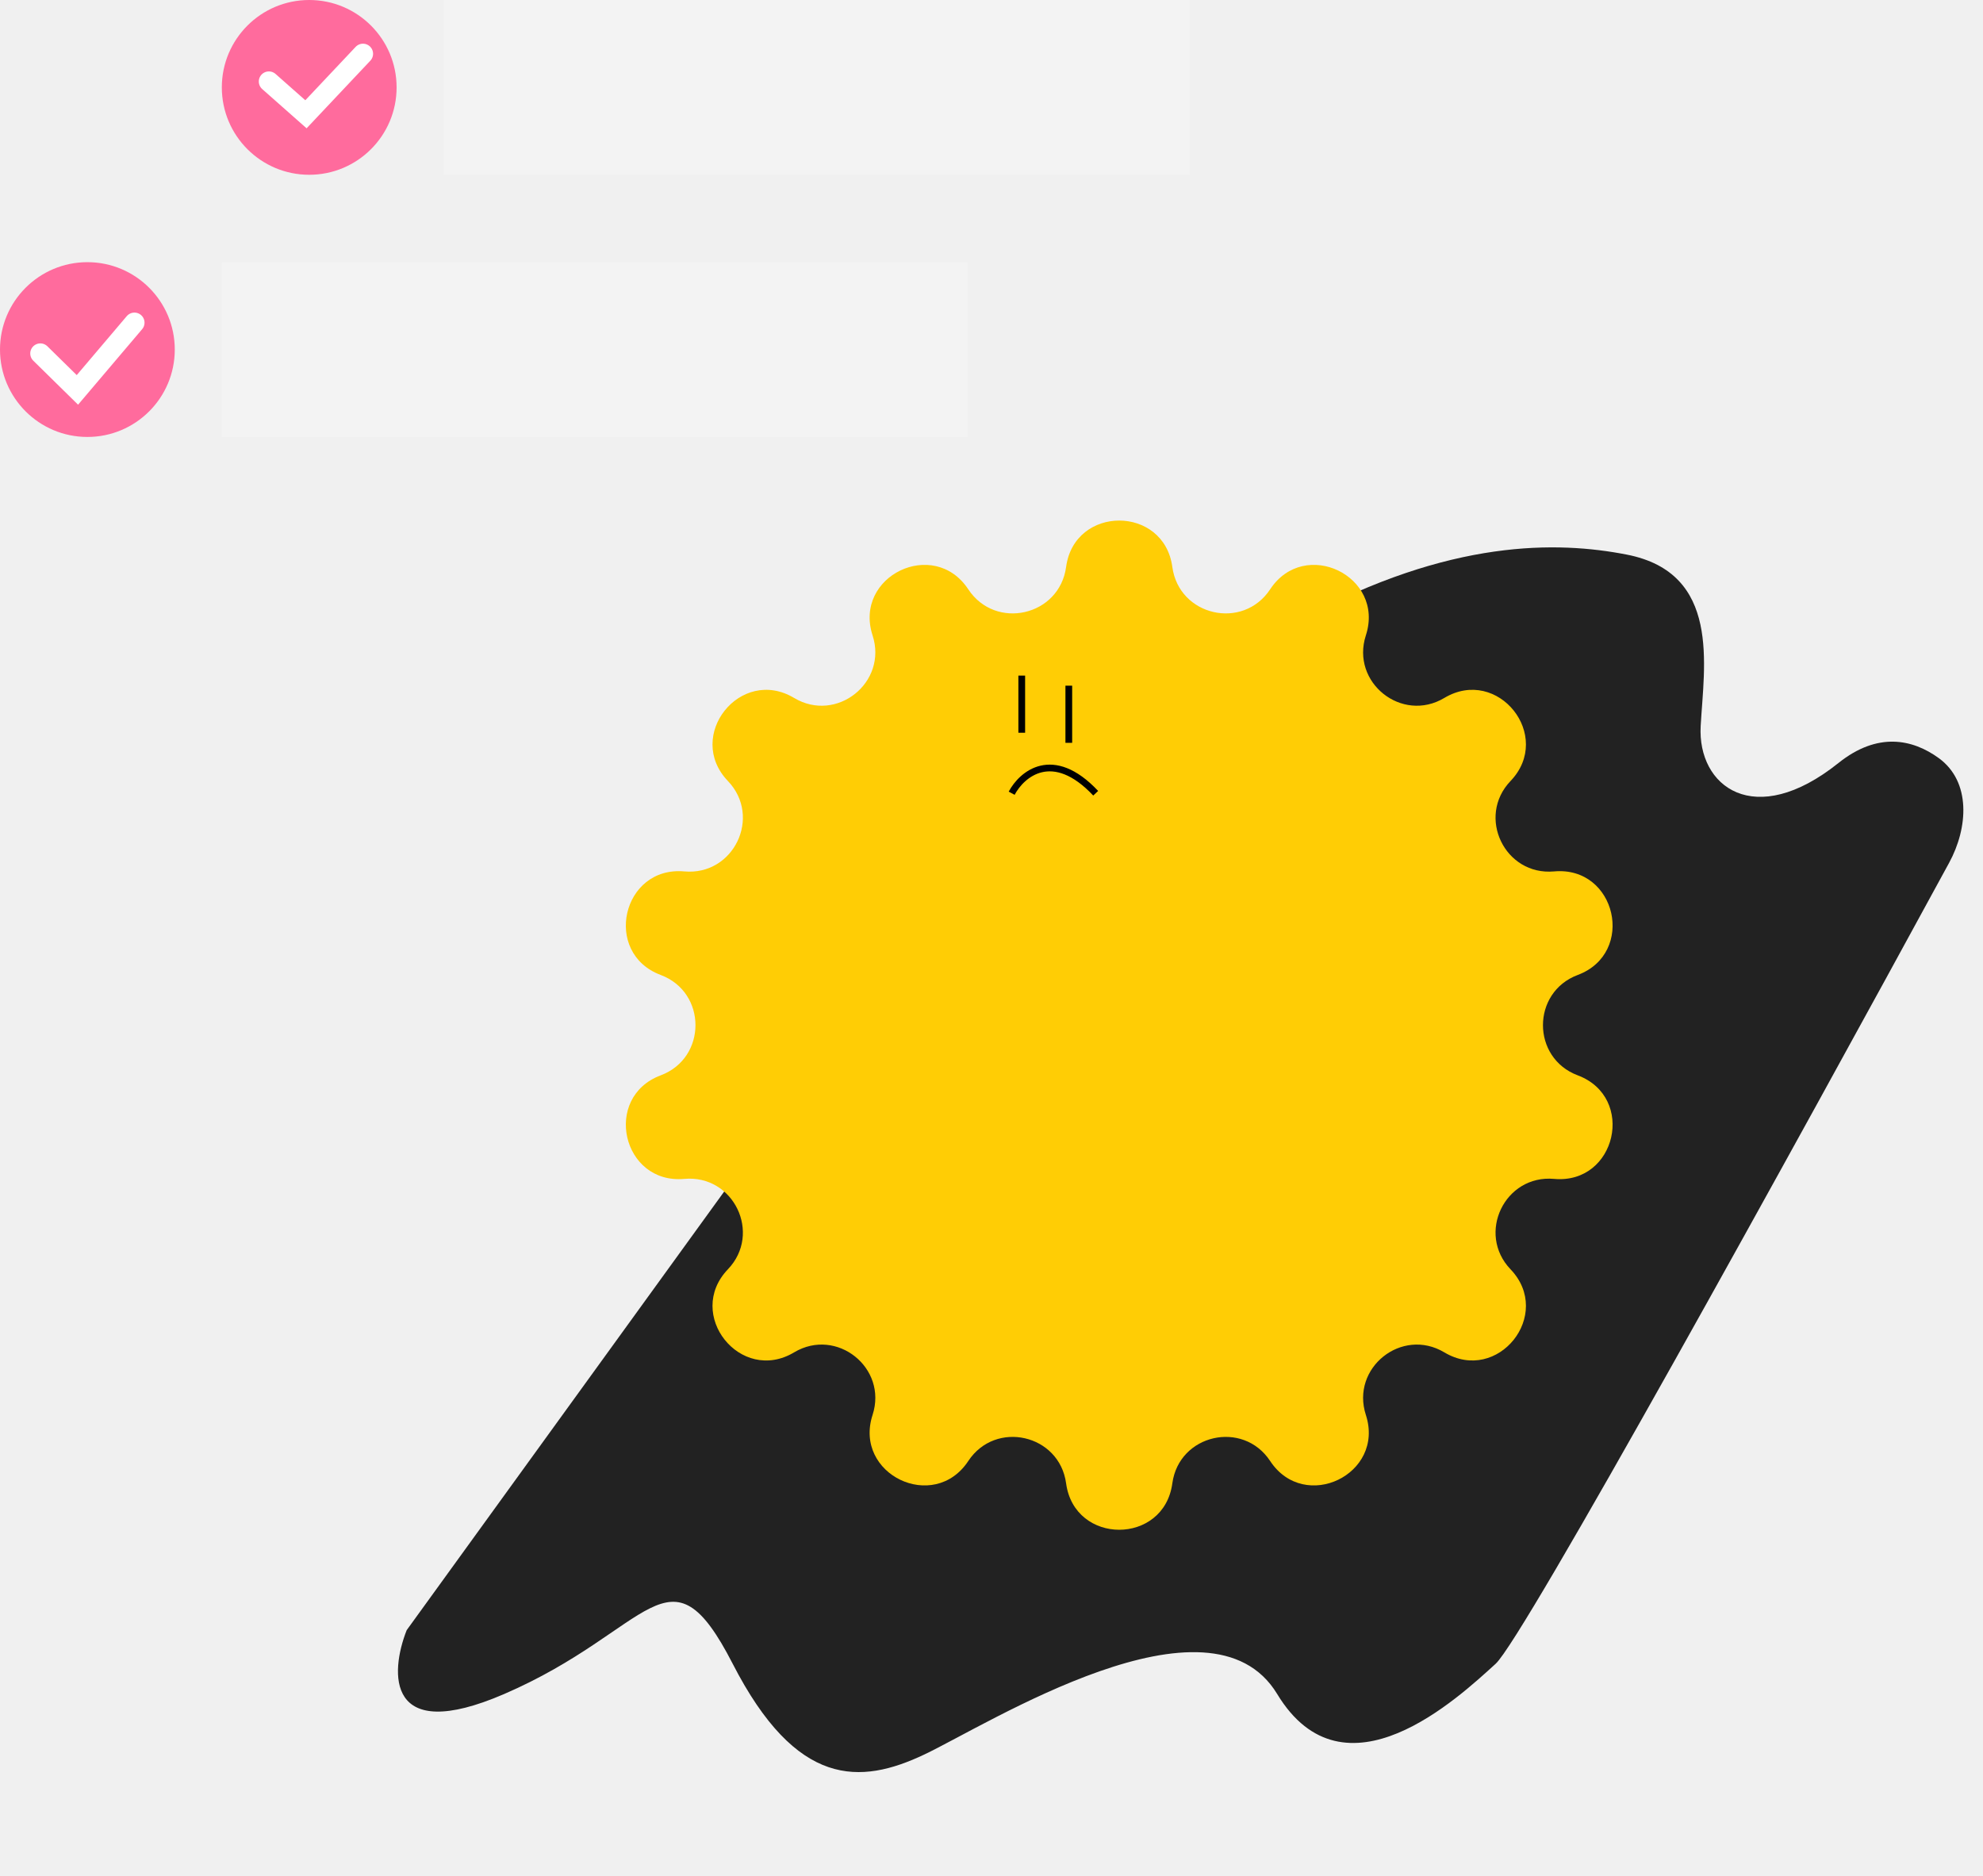
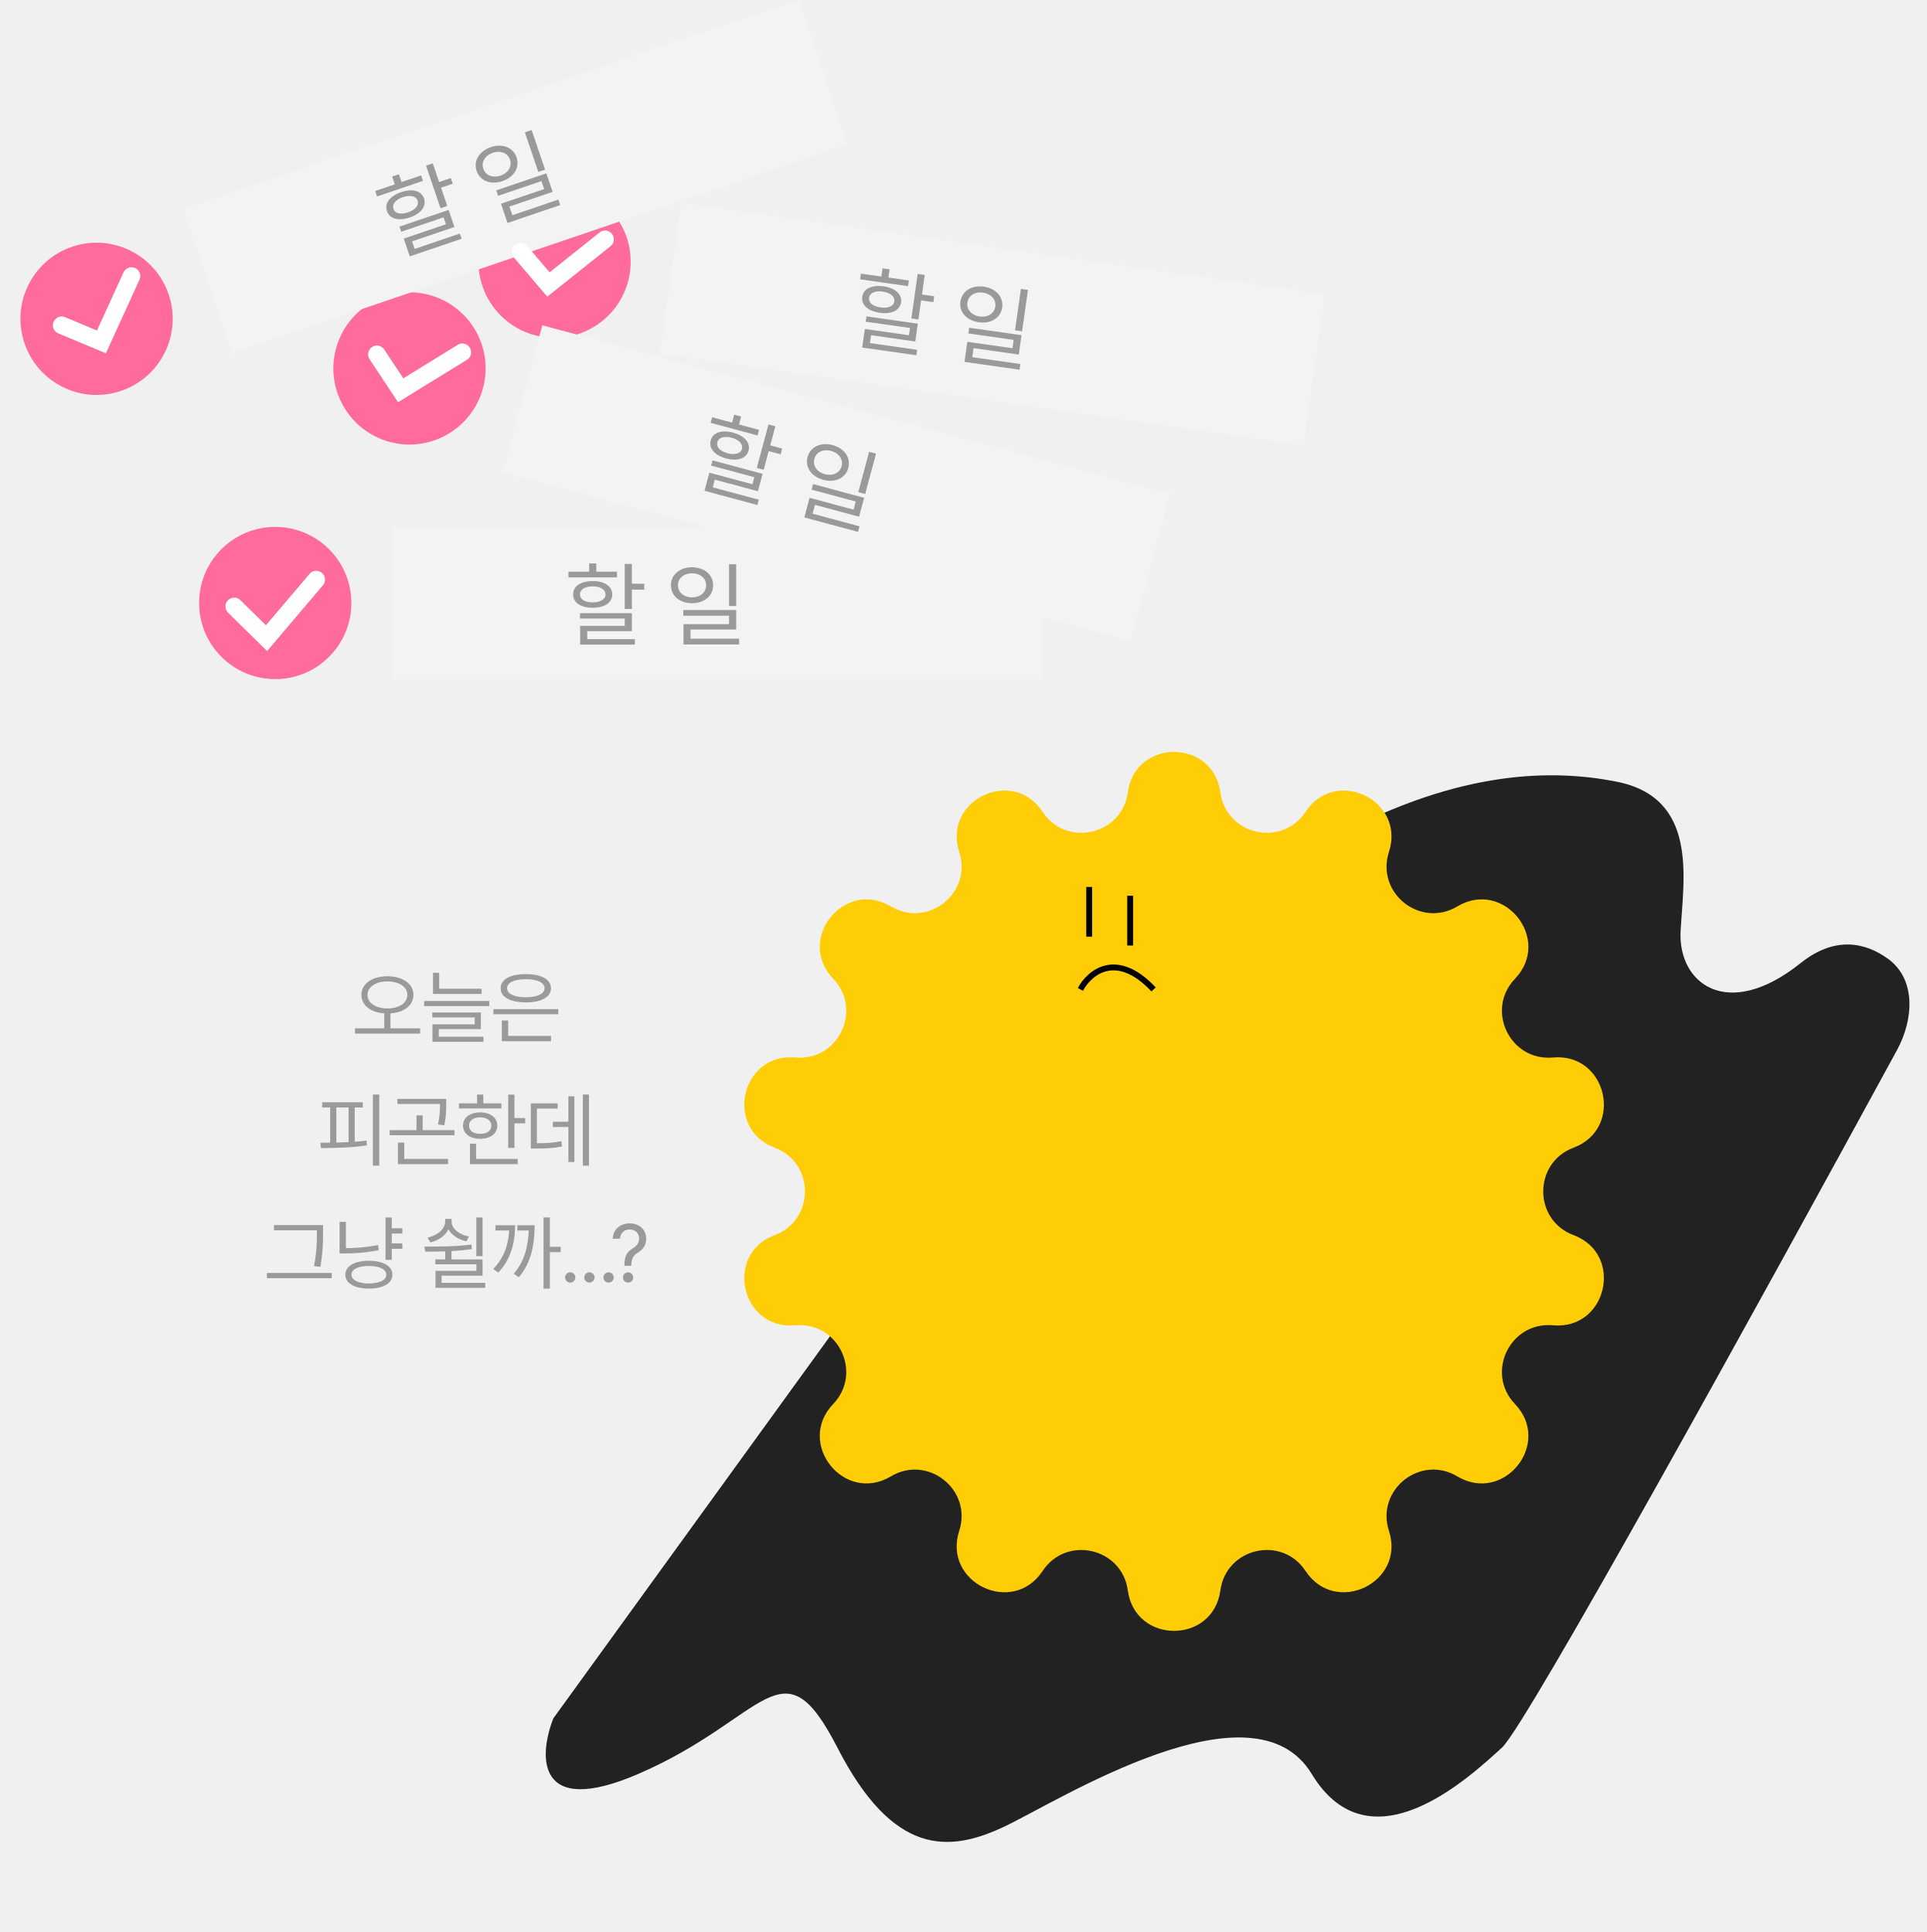
- <svg xmlns="http://www.w3.org/2000/svg" width="295" height="279" viewBox="0 0 295 279" fill="none">
-   <circle cx="46" cy="13" r="13" fill="#FF6B9D" />
-   <circle cx="13" cy="52" r="13" fill="#FF6B9D" />
-   <rect x="66" width="111" height="26" fill="#F3F3F3" />
-   <rect x="33" y="39" width="111" height="26" fill="#F3F3F3" />
-   <path d="M40 12.125L45.515 17L54 8" stroke="white" stroke-width="3" stroke-linecap="round" />
-   <path d="M6 52.583L11.515 58L20 48" stroke="white" stroke-width="3" stroke-linecap="round" />
-   <path d="M60.5 242.5L109 175.5C178 81 221.5 78.5 242 82.5C256.053 85.242 253.5 99 253 108C252.5 117 261 123.5 273.5 113.5C279.327 108.838 284.532 109.949 288.422 112.776C293.24 116.278 292.803 123.128 289.955 128.359C266.663 171.134 226.617 243.757 222.5 247.5C217 252.5 200 268.5 190 252C180 235.5 147 256.5 137.5 261C128 265.5 118.5 266 109 247.5C99.5 229 97 242.5 75 252C57.4 259.6 58 248.833 60.5 242.5Z" fill="#222222" />
-   <path d="M158.599 84.339C159.846 75.135 173.154 75.135 174.401 84.339C175.389 91.638 184.898 93.808 188.956 87.661C194.072 79.91 206.062 85.684 203.192 94.517C200.916 101.522 208.542 107.603 214.864 103.825C222.837 99.061 231.135 109.467 224.716 116.18C219.626 121.503 223.858 130.291 231.194 129.63C240.444 128.797 243.406 141.772 234.71 145.035C227.814 147.623 227.814 157.377 234.71 159.965C243.406 163.228 240.444 176.203 231.194 175.37C223.858 174.709 219.626 183.497 224.716 188.82C231.135 195.533 222.837 205.938 214.864 201.175C208.542 197.397 200.916 203.478 203.192 210.483C206.062 219.316 194.072 225.09 188.956 217.339C184.898 211.192 175.389 213.362 174.401 220.661C173.154 229.865 159.846 229.865 158.599 220.661C157.611 213.362 148.102 211.192 144.044 217.339C138.928 225.09 126.938 219.316 129.808 210.483C132.084 203.478 124.458 197.397 118.136 201.175C110.163 205.939 101.865 195.533 108.284 188.82C113.374 183.497 109.142 174.709 101.806 175.37C92.556 176.203 89.594 163.228 98.29 159.965C105.186 157.377 105.186 147.623 98.29 145.035C89.594 141.772 92.556 128.797 101.806 129.63C109.142 130.291 113.374 121.503 108.284 116.18C101.865 109.467 110.163 99.061 118.136 103.825C124.458 107.603 132.084 101.522 129.808 94.517C126.938 85.684 138.928 79.91 144.044 87.661C148.102 93.808 157.611 91.638 158.599 84.339Z" fill="#FFCD05" />
-   <path d="M150.5 118C152 115.167 156.6 111.2 163 118" stroke="black" />
-   <path d="M152 100.5V109" stroke="black" />
-   <path d="M159 102V110.5" stroke="black" />
+ <svg xmlns="http://www.w3.org/2000/svg" width="329" height="330" viewBox="0 0 329 330" fill="none">
+   <circle cx="69.929" cy="62.929" r="13" transform="rotate(15.0446 69.929 62.9288)" fill="#FF6B9D" />
+   <circle cx="16.491" cy="54.456" r="13" transform="rotate(-18.7677 16.4913 54.4559)" fill="#FF6B9D" />
+   <circle cx="94.702" cy="44.702" r="13" transform="rotate(8.10041 94.7021 44.7021)" fill="#FF6B9D" />
+   <circle cx="47" cy="103" r="13" fill="#FF6B9D" />
+   <rect x="92.618" y="55.566" width="111" height="26" transform="rotate(15.0446 92.6182 55.5659)" fill="#F3F3F3" />
+   <rect x="31.246" y="35.712" width="111" height="26" transform="rotate(-18.7677 31.2456 35.7123)" fill="#F3F3F3" />
+   <rect x="116.335" y="34.65" width="111" height="26" transform="rotate(8.10041 116.335 34.65)" fill="#F3F3F3" />
+   <rect x="67" y="90" width="111" height="26" fill="#F3F3F3" />
+   <path d="M64.362 60.526L68.423 66.666L78.953 60.177" stroke="white" stroke-width="3" stroke-linecap="round" />
+   <path d="M10.529 55.558L17.32 58.399L22.458 47.148" stroke="white" stroke-width="3" stroke-linecap="round" />
+   <path d="M88.886 42.99L93.659 48.594L103.328 40.879" stroke="white" stroke-width="3" stroke-linecap="round" />
+   <path d="M40 103.583L45.515 109L54 99" stroke="white" stroke-width="3" stroke-linecap="round" />
+   <path d="M94.5 293.5L143 226.5C212 132 255.5 129.5 276 133.5C290.053 136.242 287.5 150 287 159C286.5 168 295 174.5 307.5 164.5C313.327 159.838 318.532 160.949 322.422 163.776C327.24 167.278 326.803 174.128 323.955 179.359C300.663 222.134 260.617 294.757 256.5 298.5C251 303.5 234 319.5 224 303C214 286.5 181 307.5 171.5 312C162 316.5 152.5 317 143 298.5C133.5 280 131 293.5 109 303C91.4 310.6 92 299.833 94.5 293.5Z" fill="#222222" />
+   <path d="M192.599 135.339C193.846 126.136 207.154 126.136 208.401 135.339C209.389 142.638 218.898 144.808 222.956 138.661C228.072 130.91 240.062 136.684 237.192 145.517C234.916 152.522 242.542 158.603 248.864 154.825C256.837 150.062 265.135 160.467 258.716 167.18C253.626 172.503 257.858 181.291 265.194 180.63C274.444 179.797 277.406 192.772 268.71 196.035C261.814 198.623 261.814 208.377 268.71 210.965C277.406 214.228 274.444 227.203 265.194 226.37C257.858 225.709 253.626 234.497 258.716 239.82C265.135 246.533 256.837 256.938 248.864 252.175C242.542 248.397 234.916 254.478 237.192 261.483C240.062 270.316 228.072 276.09 222.956 268.339C218.898 262.192 209.389 264.362 208.401 271.661C207.154 280.865 193.846 280.865 192.599 271.661C191.611 264.362 182.102 262.192 178.044 268.339C172.928 276.09 160.938 270.316 163.808 261.483C166.084 254.478 158.458 248.397 152.136 252.175C144.163 256.939 135.865 246.533 142.284 239.82C147.374 234.497 143.142 225.709 135.806 226.37C126.556 227.203 123.594 214.228 132.29 210.965C139.186 208.377 139.186 198.623 132.29 196.035C123.594 192.772 126.556 179.797 135.806 180.63C143.142 181.291 147.374 172.503 142.284 167.18C135.865 160.467 144.163 150.062 152.136 154.825C158.458 158.603 166.084 152.522 163.808 145.517C160.938 136.684 172.928 130.91 178.044 138.661C182.102 144.808 191.611 142.638 192.599 135.339Z" fill="#FFCD05" />
+   <path d="M184.5 169C186 166.167 190.6 162.2 197 169" stroke="black" />
+   <path d="M186 151.5V160" stroke="black" />
+   <path d="M193 153V161.5" stroke="black" />
+   <path d="M66.16 166.746C68.744 166.76 70.603 168.018 70.603 169.932C70.603 171.743 68.99 172.946 66.679 173.09V175.646H71.752V176.549H60.623V175.646H65.627V173.09C63.323 172.939 61.717 171.736 61.717 169.932C61.717 168.018 63.576 166.76 66.16 166.746ZM66.16 167.635C64.191 167.635 62.756 168.564 62.756 169.932C62.756 171.34 64.191 172.242 66.16 172.256C68.129 172.242 69.564 171.34 69.564 169.932C69.564 168.564 68.129 167.635 66.16 167.635ZM82.245 168.879V169.768H73.946V166.158H74.999V168.879H82.245ZM83.558 170.971V171.846H72.429V170.971H83.558ZM82.122 172.939V175.783H74.931V177.082H82.56V177.943H73.851V174.963H81.069V173.787H73.823V172.939H82.122ZM95.336 172.365V173.24H84.262V172.365H95.336ZM94.106 176.945V177.848H85.698V174.307H86.778V176.945H94.106ZM89.799 166.391C92.41 166.377 94.092 167.279 94.092 168.797C94.092 170.314 92.41 171.217 89.799 171.217C87.16 171.217 85.493 170.314 85.493 168.797C85.493 167.279 87.16 166.377 89.799 166.391ZM89.799 167.252C87.844 167.252 86.586 167.84 86.6 168.797C86.586 169.754 87.844 170.342 89.799 170.342C91.74 170.342 92.998 169.754 92.998 168.797C92.998 167.84 91.74 167.252 89.799 167.252ZM64.762 186.953V199.107H63.682V186.953H64.762ZM61.959 188.279V189.168H60.578V195.02C61.262 194.972 61.939 194.91 62.588 194.828L62.656 195.635C60.004 196.045 57.078 196.086 54.822 196.1L54.699 195.184L56.381 195.17V189.168H55.014V188.279H61.959ZM57.434 195.156C58.117 195.143 58.821 195.115 59.526 195.074V189.168H57.434V195.156ZM76.199 187.691V188.539C76.199 189.469 76.199 190.645 75.871 192.203L74.79 192.066C75.132 190.549 75.132 189.489 75.132 188.566H67.859V187.691H76.199ZM77.607 193.037V193.912H66.546V193.037H71.126V190.521H72.179V193.037H77.607ZM76.513 197.945V198.848H67.954V195.156H69.034V197.945H76.513ZM87.854 186.967V190.973H89.686V191.875H87.854V196.072H86.788V186.967H87.854ZM85.626 188.457V189.332H78.379V188.457H81.469V186.967H82.536V188.457H85.626ZM82.003 190.002C83.739 190.002 84.915 190.891 84.928 192.271C84.915 193.639 83.739 194.514 82.003 194.514C80.253 194.514 79.063 193.639 79.077 192.271C79.063 190.891 80.253 190.002 82.003 190.002ZM82.003 190.85C80.854 190.85 80.088 191.41 80.102 192.271C80.088 193.133 80.854 193.68 82.003 193.666C83.137 193.68 83.903 193.133 83.917 192.271C83.903 191.41 83.137 190.85 82.003 190.85ZM88.415 197.945V198.848H80.253V195.348H81.305V197.945H88.415ZM100.576 186.953V199.107H99.537V186.953H100.576ZM98.088 187.254V198.479H97.062V192.504H94.41V191.602H97.062V187.254H98.088ZM95.23 188.457V189.346H91.689V195.279C93.439 195.272 94.547 195.197 95.859 194.91L95.969 195.826C94.561 196.113 93.371 196.168 91.416 196.182H90.65V188.457H95.23ZM55.167 209.252V210.469C55.167 212 55.167 213.736 54.716 216.375L53.622 216.266C54.114 213.777 54.114 211.959 54.114 210.469V210.141H46.786V209.252H55.167ZM56.657 217.428V218.316H45.583V217.428H56.657ZM68.709 209.799V210.701H66.904V212.383H68.709V213.299H66.904V215.199H65.838V207.953H66.904V209.799H68.709ZM63.008 215.35C65.442 215.35 67.014 216.266 67.014 217.729C67.014 219.205 65.442 220.094 63.008 220.107C60.547 220.094 58.975 219.205 58.975 217.729C58.975 216.266 60.547 215.35 63.008 215.35ZM63.008 216.238C61.19 216.238 60.014 216.799 60.028 217.729C60.014 218.645 61.19 219.219 63.008 219.232C64.785 219.219 65.975 218.645 65.975 217.729C65.975 216.799 64.785 216.238 63.008 216.238ZM59.071 208.705V213.189C60.8 213.183 62.584 213.06 64.553 212.656L64.69 213.531C62.625 213.955 60.793 214.092 58.961 214.092H57.99V208.705H59.071ZM72.469 212.93C74.78 212.93 77.843 212.93 80.508 212.574L80.577 213.354C79.435 213.531 78.26 213.634 77.104 213.695V215.117H82.409V217.893H75.409V219.123H82.86V219.971H74.37V217.072H81.356V215.951H74.343V215.117H76.024V213.736C74.8 213.791 73.638 213.791 72.62 213.791L72.469 212.93ZM77.118 208.65C77.118 209.84 78.362 210.865 80.085 211.207L79.647 212.027C78.219 211.706 77.104 210.961 76.585 209.963C76.072 211.036 74.958 211.85 73.495 212.219L73.016 211.398C74.78 210.988 76.01 209.908 76.024 208.65V208.199H77.118V208.65ZM82.409 207.953V214.557H81.343V207.953H82.409ZM93.9 207.953V212.971H95.746V213.873H93.9V220.107H92.82V207.953H93.9ZM87.967 209.279C87.953 212.178 87.297 215.021 85.096 217.359L84.234 216.744C86.073 214.864 86.811 212.602 86.955 210.182H84.617V209.279H87.967ZM91.303 209.279C91.289 212.164 90.865 215.514 88.596 218.166L87.721 217.564C89.621 215.418 90.195 212.718 90.291 210.182H88.35V209.279H91.303ZM97.38 219.082C96.902 219.082 96.492 218.686 96.505 218.193C96.492 217.715 96.902 217.318 97.38 217.318C97.859 217.318 98.255 217.715 98.255 218.193C98.255 218.686 97.859 219.082 97.38 219.082ZM100.655 219.082C100.176 219.082 99.766 218.686 99.78 218.193C99.766 217.715 100.176 217.318 100.655 217.318C101.133 217.318 101.53 217.715 101.53 218.193C101.53 218.686 101.133 219.082 100.655 219.082ZM103.93 219.082C103.451 219.082 103.041 218.686 103.055 218.193C103.041 217.715 103.451 217.318 103.93 217.318C104.408 217.318 104.805 217.715 104.805 218.193C104.805 218.686 104.408 219.082 103.93 219.082ZM106.63 216.143C106.644 214.311 107.204 213.75 108.148 213.176C108.708 212.834 109.146 212.287 109.146 211.521C109.146 210.592 108.421 210.004 107.519 210.004C106.739 210.004 105.96 210.469 105.878 211.59H104.634C104.702 209.936 105.96 208.965 107.519 208.965C109.228 208.965 110.349 210.072 110.349 211.576C110.349 212.643 109.843 213.395 108.995 213.914C108.148 214.434 107.833 214.953 107.806 216.143V216.211H106.63V216.143ZM107.259 219.082C106.78 219.082 106.37 218.686 106.384 218.193C106.37 217.715 106.78 217.318 107.259 217.318C107.737 217.318 108.134 217.715 108.134 218.193C108.134 218.686 107.737 219.082 107.259 219.082Z" fill="#9A9A9A" />
+   <path d="M132.411 72.814L131.535 76.073L133.572 76.621L133.308 77.602L131.271 77.054L130.415 80.238L129.238 79.922L131.234 72.498L132.411 72.814ZM130.229 80.932L129.43 83.905L122.066 81.926L121.713 83.239L129.575 85.352L129.331 86.257L120.308 83.832L121.139 80.738L128.488 82.713L128.812 81.506L121.434 79.523L121.673 78.633L130.229 80.932ZM129.61 73.421L129.355 74.371L121.358 72.222L121.613 71.271L125.023 72.188L125.388 70.83L126.565 71.146L126.2 72.504L129.61 73.421ZM125.194 73.9C127.141 74.423 128.181 75.609 127.831 76.971C127.451 78.325 125.956 78.829 124.01 78.306C122.048 77.779 120.993 76.589 121.373 75.235C121.723 73.873 123.232 73.373 125.194 73.9ZM124.959 74.775C123.691 74.434 122.704 74.736 122.504 75.539C122.27 76.35 122.981 77.075 124.249 77.416C125.517 77.757 126.48 77.482 126.714 76.671C126.914 75.867 126.226 75.116 124.959 74.775ZM142.194 76.026C144.197 76.581 145.336 78.181 144.866 79.932C144.395 81.682 142.607 82.496 140.6 81.956C138.563 81.409 137.439 79.812 137.91 78.062C138.38 76.312 140.153 75.494 142.194 76.026ZM141.926 77.022C140.584 76.661 139.369 77.208 139.071 78.374C138.74 79.547 139.517 80.63 140.86 80.991C142.188 81.348 143.403 80.8 143.719 79.624C144.031 78.462 143.254 77.379 141.926 77.022ZM149.601 77.483L147.748 84.379L146.571 84.063L148.424 77.167L149.601 77.483ZM147.573 85.028L146.705 88.257L139.176 86.233L138.77 87.742L146.783 89.896L146.527 90.846L137.353 88.38L138.253 85.031L145.768 87.05L146.141 85.662L138.596 83.634L138.852 82.684L147.573 85.028Z" fill="#9A9A9A" />
+   <path d="M107.906 96.328V99.703H110.015V100.719H107.906V104.016H106.687V96.328H107.906ZM107.906 104.734V107.812H100.281V109.172H108.422V110.109H99.078V106.906H106.687V105.656H99.047V104.734H107.906ZM105.359 97.641V98.625H97.078V97.641H100.609V96.234H101.828V97.641H105.359ZM101.218 99.25C103.234 99.25 104.547 100.125 104.562 101.531C104.547 102.938 103.234 103.812 101.218 103.812C99.187 103.812 97.859 102.938 97.875 101.531C97.859 100.125 99.187 99.25 101.218 99.25ZM101.218 100.156C99.906 100.156 99.031 100.703 99.047 101.531C99.031 102.375 99.906 102.891 101.218 102.891C102.531 102.891 103.39 102.375 103.406 101.531C103.39 100.703 102.531 100.156 101.218 100.156ZM118.188 96.891C120.266 96.906 121.782 98.156 121.782 99.969C121.782 101.781 120.266 103.031 118.188 103.031C116.078 103.031 114.578 101.781 114.578 99.969C114.578 98.156 116.078 96.906 118.188 96.891ZM118.188 97.922C116.797 97.922 115.766 98.766 115.782 99.969C115.766 101.188 116.797 102.031 118.188 102.031C119.563 102.031 120.594 101.188 120.594 99.969C120.594 98.766 119.563 97.922 118.188 97.922ZM125.719 96.375V103.516H124.5V96.375H125.719ZM125.719 104.188V107.531H117.922V109.094H126.219V110.078H116.719V106.609H124.5V105.172H116.688V104.188H125.719Z" fill="#9A9A9A" />
+   <path d="M73.906 27.9L74.992 31.095L76.989 30.417L77.316 31.378L75.319 32.057L76.379 35.178L75.225 35.571L72.752 28.292L73.906 27.9ZM76.611 35.859L77.601 38.773L70.381 41.227L70.819 42.514L78.526 39.895L78.828 40.782L69.981 43.789L68.951 40.756L76.156 38.308L75.753 37.124L68.519 39.582L68.222 38.709L76.611 35.859ZM71.917 29.962L72.234 30.894L64.393 33.558L64.076 32.626L67.419 31.49L66.967 30.159L68.121 29.767L68.573 31.098L71.917 29.962ZM68.514 32.818C70.423 32.169 71.947 32.576 72.414 33.902C72.852 35.239 71.891 36.489 69.982 37.138C68.059 37.791 66.52 37.39 66.082 36.054C65.615 34.727 66.591 33.471 68.514 32.818ZM68.806 33.676C67.563 34.098 66.91 34.898 67.192 35.677C67.448 36.48 68.443 36.687 69.686 36.265C70.928 35.843 71.576 35.078 71.319 34.274C71.038 33.495 70.049 33.254 68.806 33.676ZM83.822 25.124C85.795 24.471 87.632 25.166 88.215 26.883C88.798 28.599 87.766 30.27 85.798 30.939C83.801 31.617 81.978 30.916 81.395 29.2C80.812 27.484 81.83 25.818 83.822 25.124ZM84.154 26.101C82.837 26.548 82.132 27.679 82.534 28.813C82.912 29.972 84.159 30.439 85.476 29.992C86.778 29.549 87.483 28.419 87.091 27.265C86.704 26.125 85.456 25.658 84.154 26.101ZM90.787 22.213L93.085 28.974L91.931 29.366L89.633 22.605L90.787 22.213ZM93.301 29.61L94.376 32.776L86.994 35.285L87.497 36.764L95.353 34.095L95.669 35.027L86.674 38.083L85.558 34.799L92.926 32.295L92.463 30.934L85.066 33.448L84.75 32.516L93.301 29.61Z" fill="#9A9A9A" />
+   <path d="M157.921 46.961L157.445 50.302L159.533 50.599L159.39 51.605L157.302 51.307L156.837 54.572L155.631 54.4L156.714 46.789L157.921 46.961ZM156.736 55.283L156.302 58.331L148.753 57.256L148.562 58.602L156.621 59.749L156.489 60.677L147.239 59.361L147.69 56.189L155.224 57.261L155.4 56.024L147.835 54.947L147.965 54.035L156.736 55.283ZM155.214 47.901L155.076 48.876L146.877 47.709L147.016 46.734L150.512 47.232L150.71 45.84L151.916 46.011L151.718 47.404L155.214 47.901ZM150.888 48.911C152.884 49.195 154.06 50.246 153.877 51.641C153.663 53.031 152.241 53.712 150.245 53.428C148.234 53.142 147.043 52.088 147.256 50.698C147.439 49.304 148.877 48.625 150.888 48.911ZM150.76 49.808C149.461 49.623 148.518 50.041 148.417 50.864C148.282 51.697 149.076 52.33 150.375 52.515C151.675 52.7 152.598 52.311 152.732 51.478C152.834 50.656 152.06 49.993 150.76 49.808ZM168.021 48.966C170.076 49.275 171.4 50.726 171.145 52.52C170.889 54.315 169.213 55.339 167.155 55.046C165.067 54.748 163.758 53.3 164.014 51.505C164.269 49.711 165.93 48.685 168.021 48.966ZM167.875 49.987C166.499 49.791 165.359 50.481 165.205 51.675C165.017 52.879 165.92 53.86 167.296 54.056C168.658 54.249 169.797 53.559 169.969 52.353C170.139 51.162 169.237 50.181 167.875 49.987ZM175.549 49.517L174.543 56.587L173.337 56.415L174.343 49.345L175.549 49.517ZM174.449 57.252L173.977 60.562L166.258 59.463L166.038 61.01L174.252 62.179L174.114 63.154L164.708 61.815L165.197 58.381L172.901 59.478L173.103 58.054L165.369 56.954L165.507 55.979L174.449 57.252Z" fill="#9A9A9A" />
</svg>
